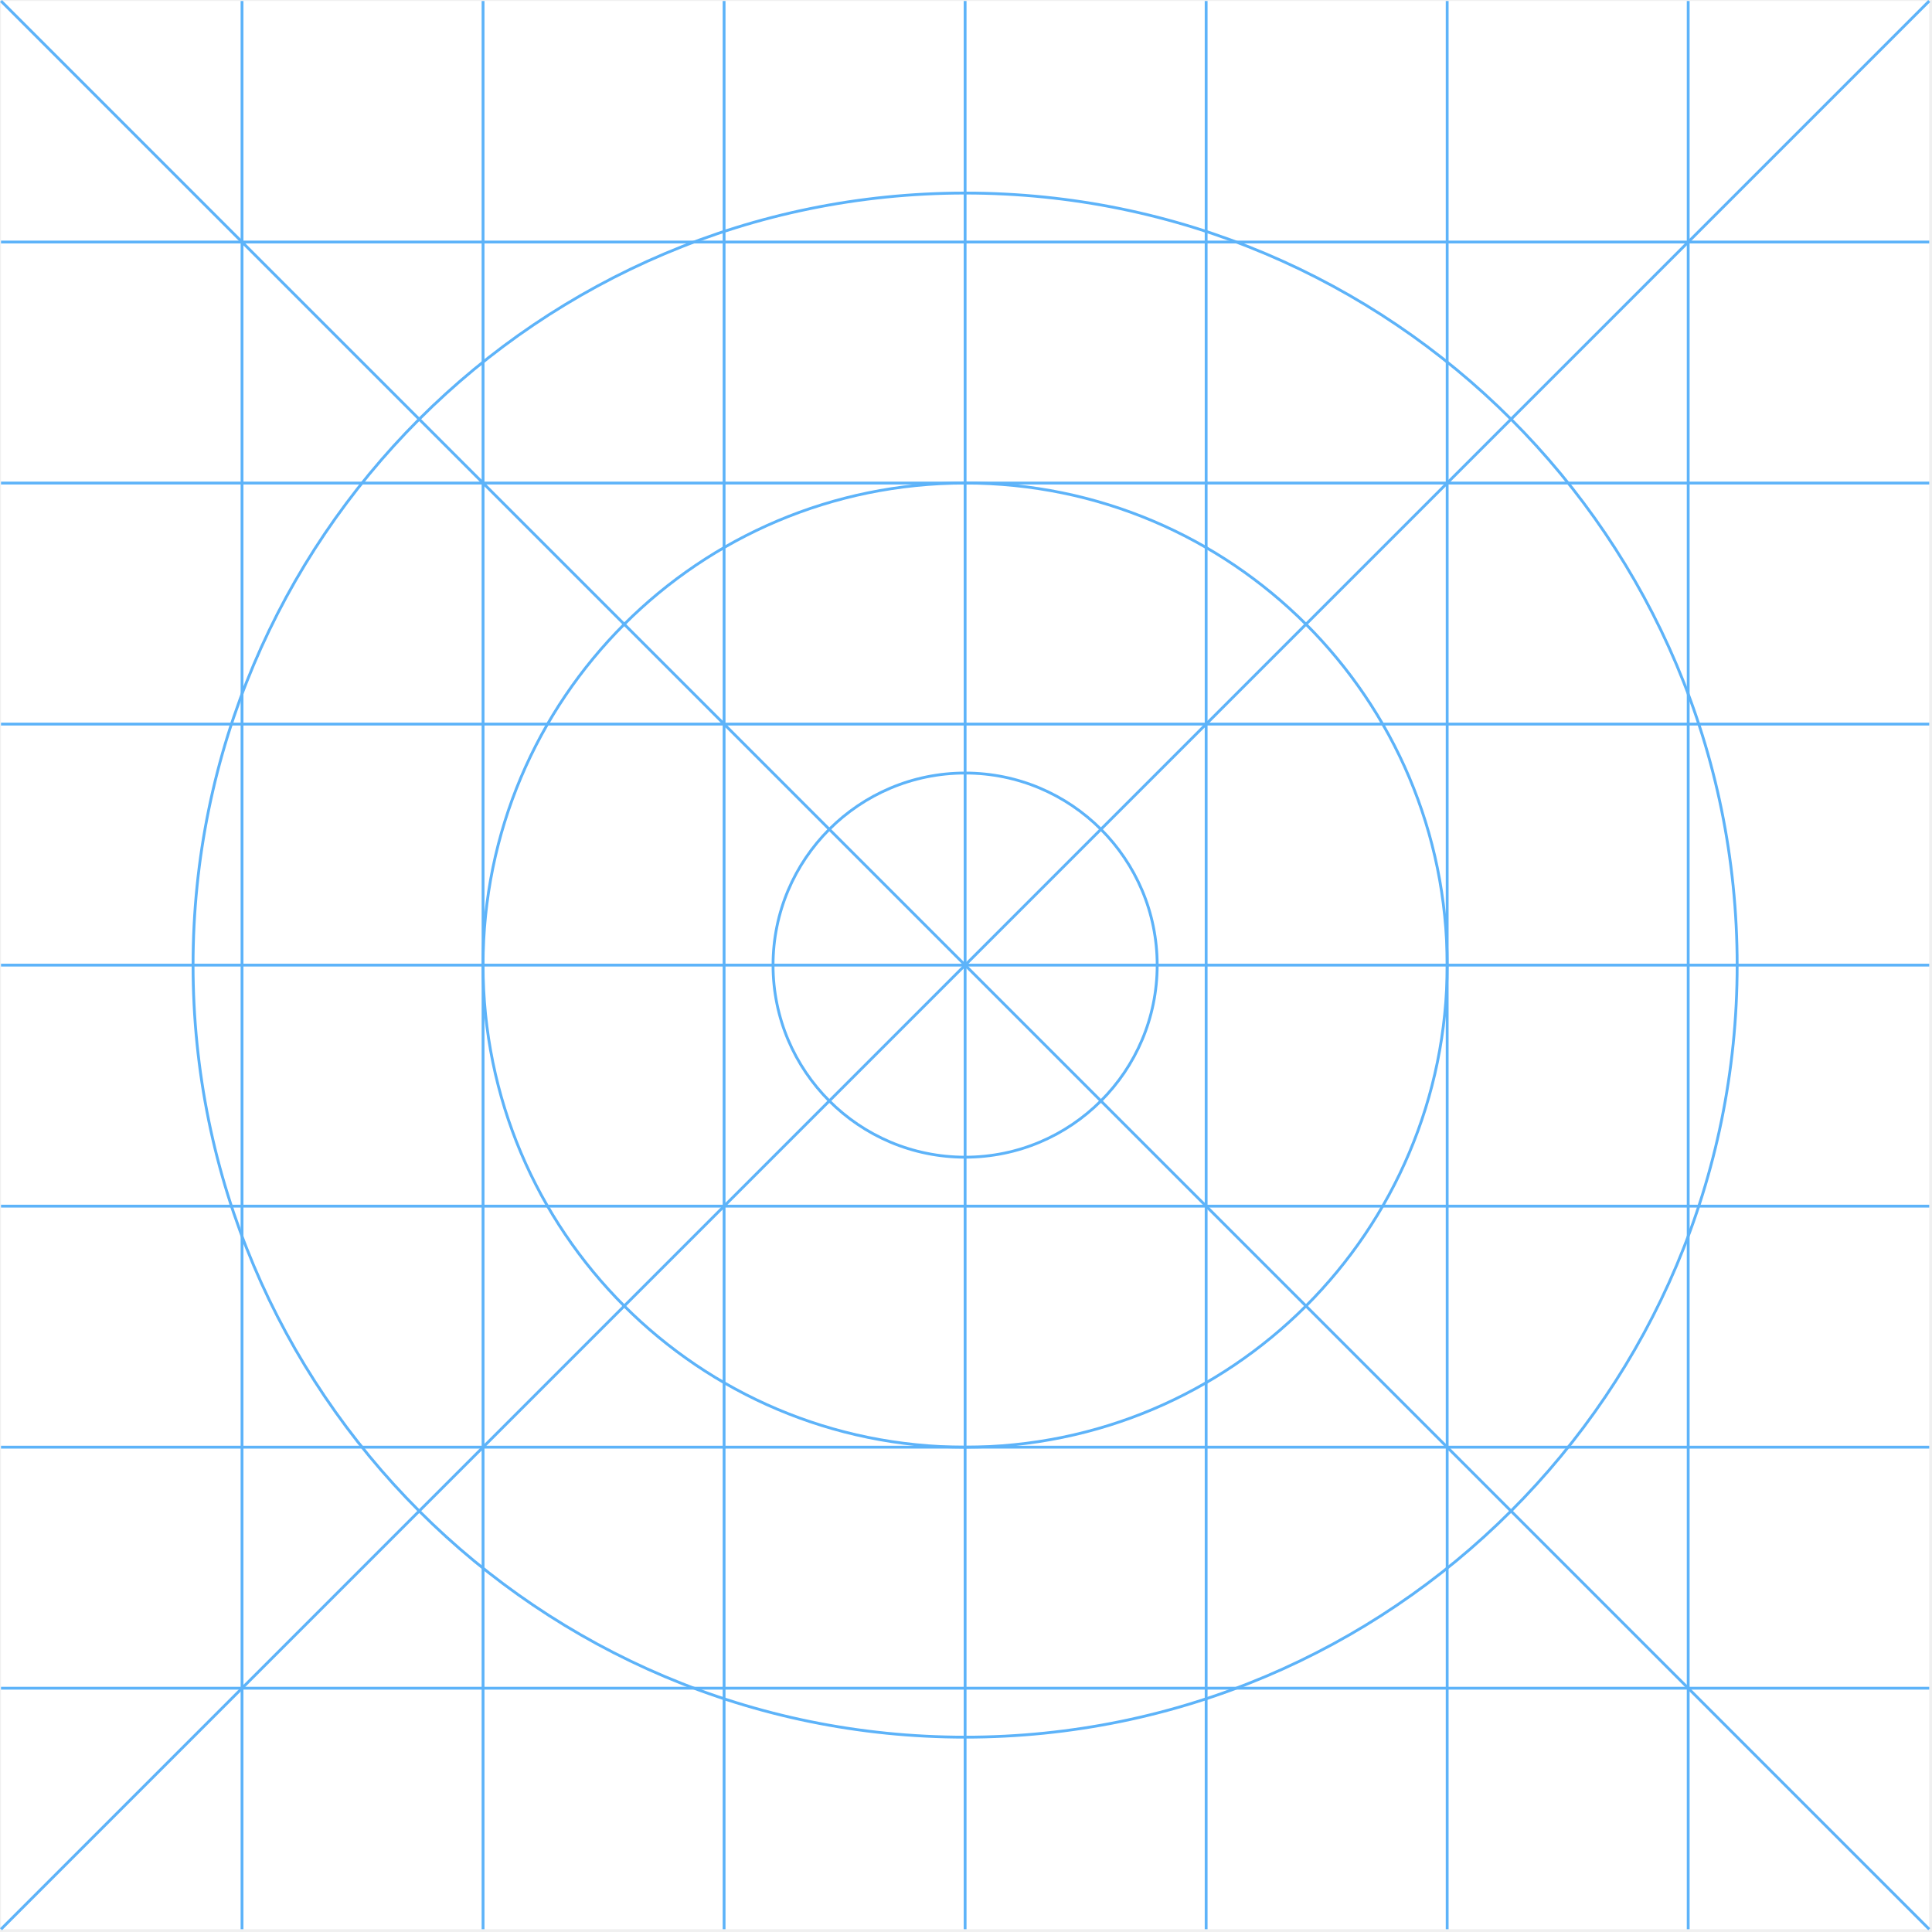
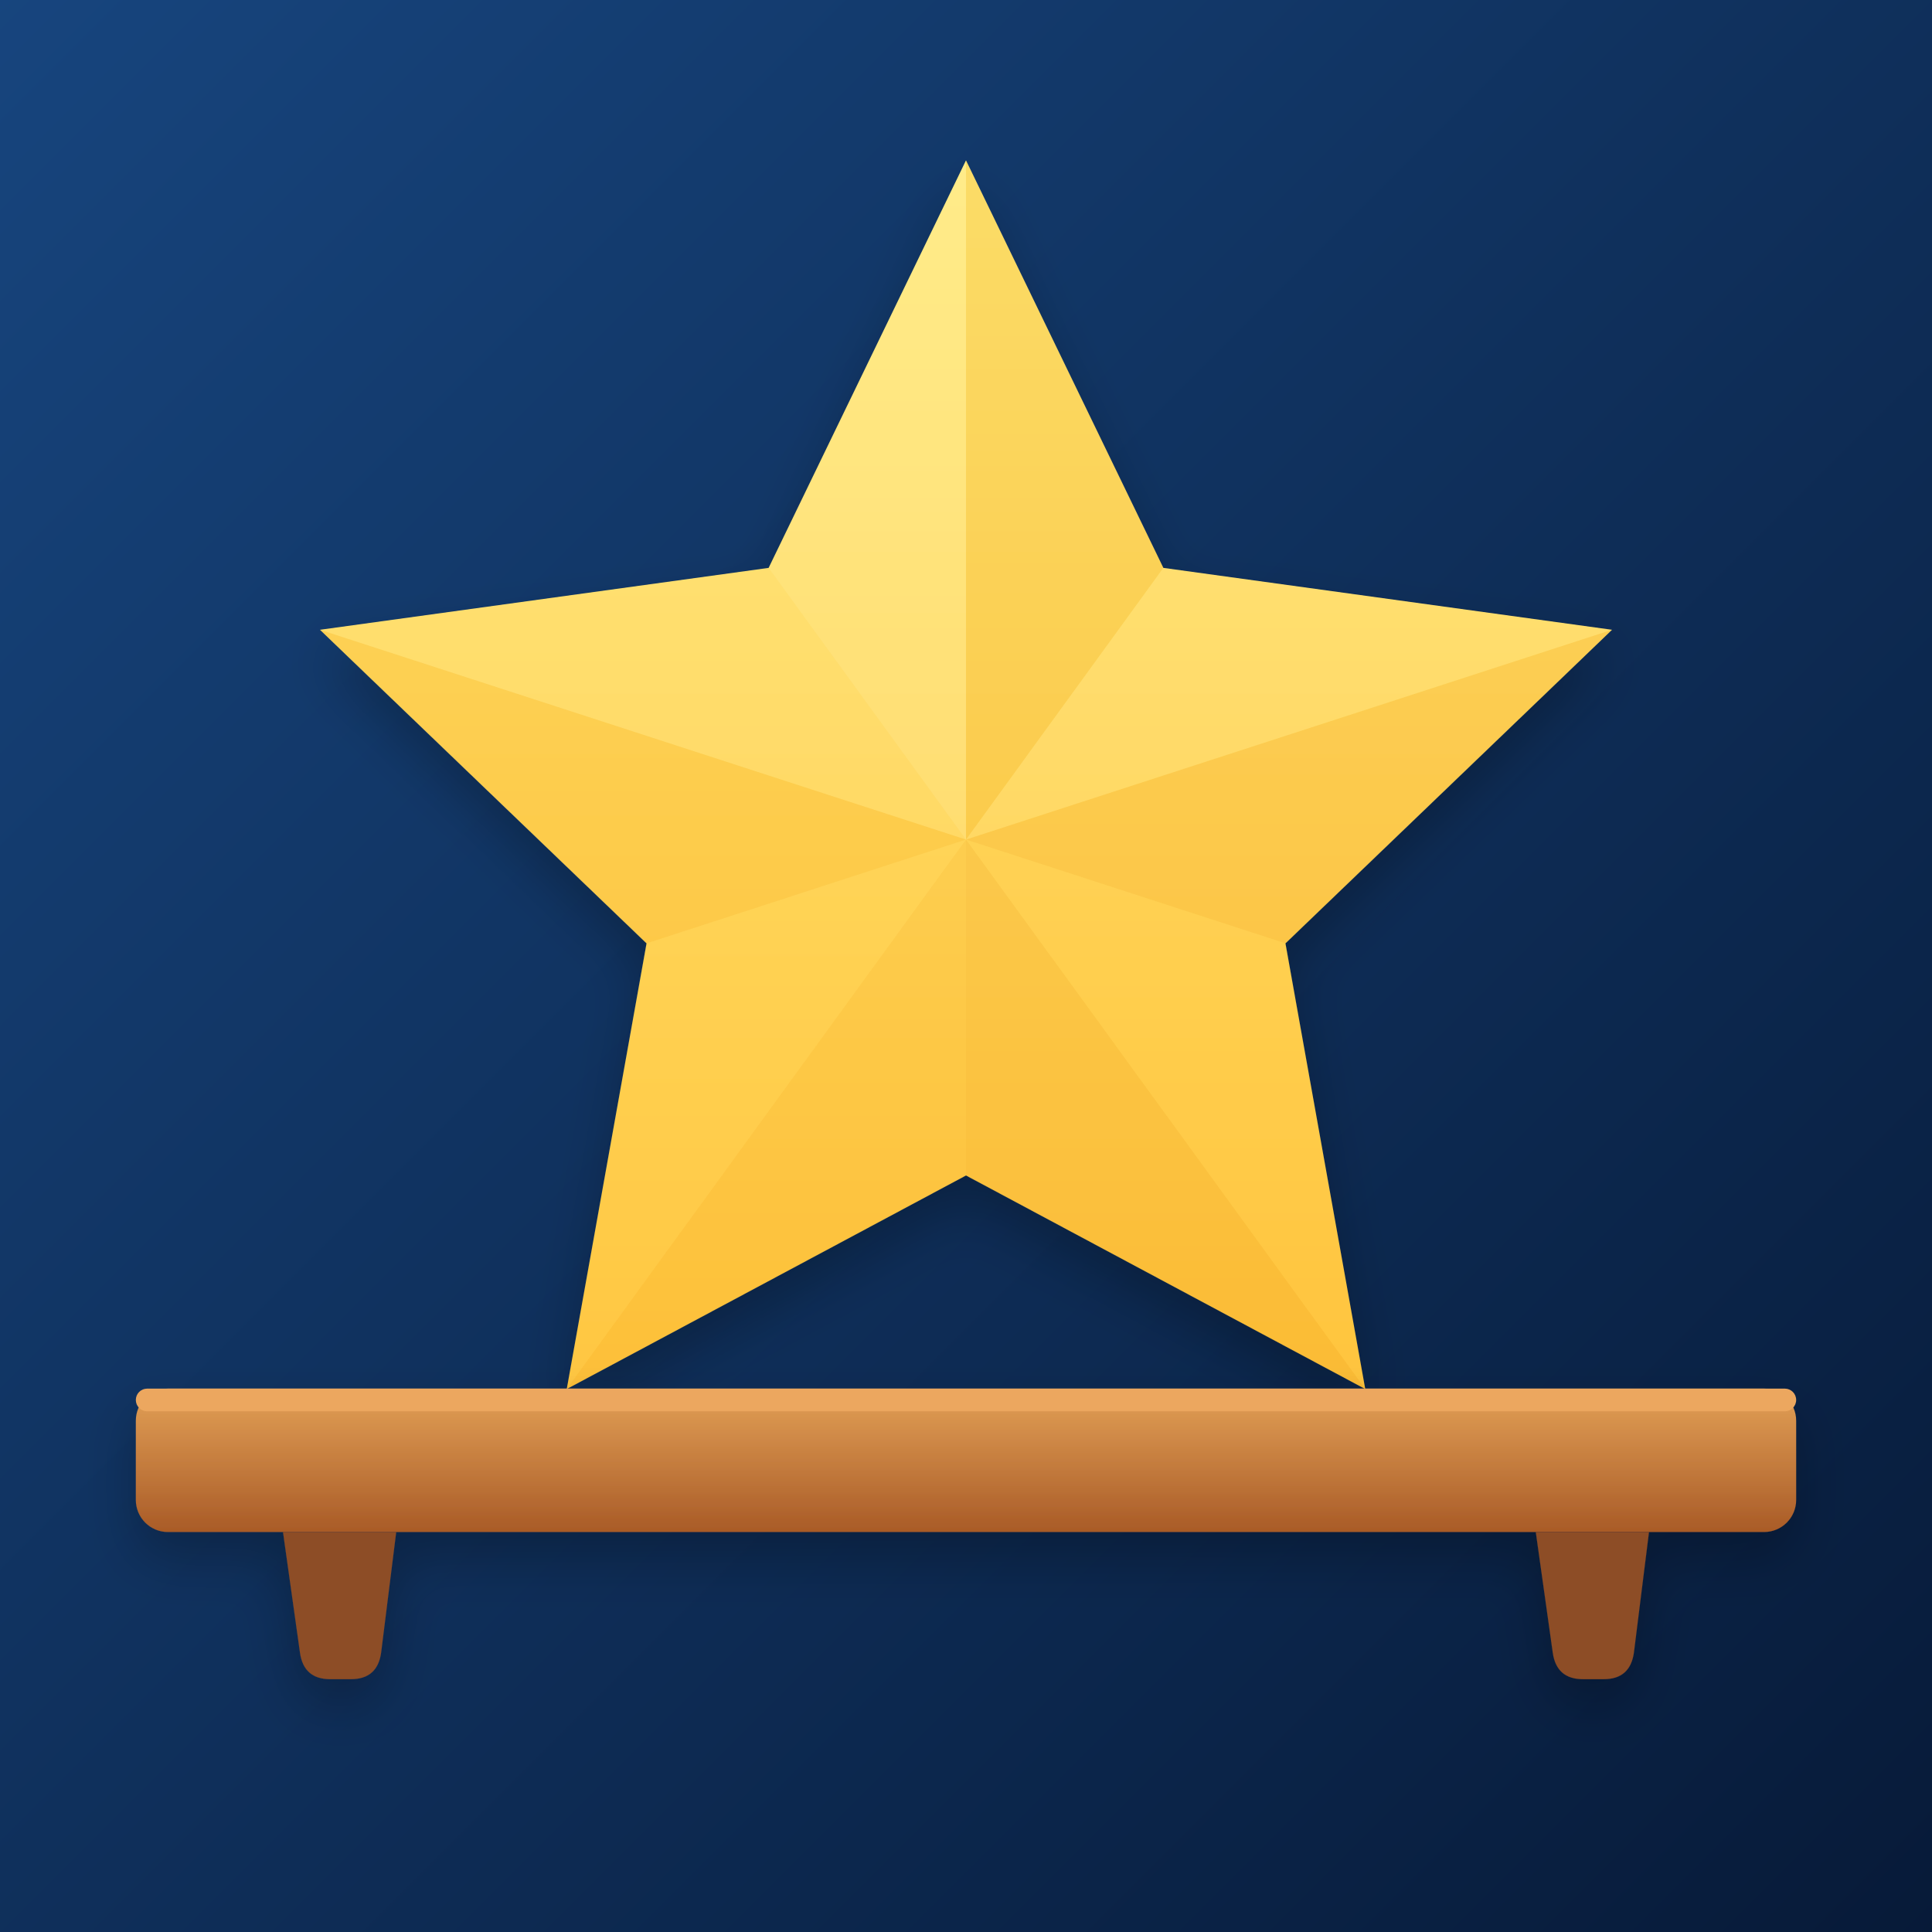
- <svg xmlns="http://www.w3.org/2000/svg" width="1026" height="1026" viewBox="0 0 1026 1026" fill="none">
-   <rect width="1024" height="1024" transform="translate(0.53033 0.530334)" fill="white" style="fill:white;fill-opacity:1;" />
-   <path d="M1024.53 896.53H0.53" stroke="#5DB3F9" style="stroke:#5DB3F9;stroke:color(display-p3 0.365 0.702 0.977);stroke-opacity:1;" stroke-width="1.5" stroke-miterlimit="10" />
-   <path d="M1024.53 768.53H0.53" stroke="#5DB3F9" style="stroke:#5DB3F9;stroke:color(display-p3 0.365 0.702 0.977);stroke-opacity:1;" stroke-width="1.5" stroke-miterlimit="10" />
-   <path d="M1024.53 640.53H0.53" stroke="#5DB3F9" style="stroke:#5DB3F9;stroke:color(display-p3 0.365 0.702 0.977);stroke-opacity:1;" stroke-width="1.5" stroke-miterlimit="10" />
-   <path d="M1024.53 512.53H0.53" stroke="#5DB3F9" style="stroke:#5DB3F9;stroke:color(display-p3 0.365 0.702 0.977);stroke-opacity:1;" stroke-width="1.5" stroke-miterlimit="10" />
-   <path d="M1024.53 384.53H0.53" stroke="#5DB3F9" style="stroke:#5DB3F9;stroke:color(display-p3 0.365 0.702 0.977);stroke-opacity:1;" stroke-width="1.5" stroke-miterlimit="10" />
-   <path d="M1024.53 256.53H0.53" stroke="#5DB3F9" style="stroke:#5DB3F9;stroke:color(display-p3 0.365 0.702 0.977);stroke-opacity:1;" stroke-width="1.5" stroke-miterlimit="10" />
-   <path d="M1024.53 128.53H0.53" stroke="#5DB3F9" style="stroke:#5DB3F9;stroke:color(display-p3 0.365 0.702 0.977);stroke-opacity:1;" stroke-width="1.5" stroke-miterlimit="10" />
-   <path d="M896.53 1024.53V0.53" stroke="#5DB3F9" style="stroke:#5DB3F9;stroke:color(display-p3 0.365 0.702 0.977);stroke-opacity:1;" stroke-width="1.5" stroke-miterlimit="10" />
-   <path d="M768.53 1024.53V0.53" stroke="#5DB3F9" style="stroke:#5DB3F9;stroke:color(display-p3 0.365 0.702 0.977);stroke-opacity:1;" stroke-width="1.5" stroke-miterlimit="10" />
-   <path d="M640.53 1024.53V0.53" stroke="#5DB3F9" style="stroke:#5DB3F9;stroke:color(display-p3 0.365 0.702 0.977);stroke-opacity:1;" stroke-width="1.5" stroke-miterlimit="10" />
-   <path d="M512.53 1024.53V0.53" stroke="#5DB3F9" style="stroke:#5DB3F9;stroke:color(display-p3 0.365 0.702 0.977);stroke-opacity:1;" stroke-width="1.5" stroke-miterlimit="10" />
-   <path d="M384.53 1024.53V0.53" stroke="#5DB3F9" style="stroke:#5DB3F9;stroke:color(display-p3 0.365 0.702 0.977);stroke-opacity:1;" stroke-width="1.5" stroke-miterlimit="10" />
-   <path d="M256.53 1024.53V0.53" stroke="#5DB3F9" style="stroke:#5DB3F9;stroke:color(display-p3 0.365 0.702 0.977);stroke-opacity:1;" stroke-width="1.5" stroke-miterlimit="10" />
-   <path d="M128.53 1024.53V0.53" stroke="#5DB3F9" style="stroke:#5DB3F9;stroke:color(display-p3 0.365 0.702 0.977);stroke-opacity:1;" stroke-width="1.5" stroke-miterlimit="10" />
-   <path d="M1024.53 0.53L0.53 1024.53" stroke="#5DB3F9" style="stroke:#5DB3F9;stroke:color(display-p3 0.365 0.702 0.977);stroke-opacity:1;" stroke-width="1.5" stroke-miterlimit="10" />
-   <path d="M1024.53 1024.53L0.53 0.53" stroke="#5DB3F9" style="stroke:#5DB3F9;stroke:color(display-p3 0.365 0.702 0.977);stroke-opacity:1;" stroke-width="1.5" stroke-miterlimit="10" />
-   <path d="M512.53 922.53C738.967 922.53 922.53 738.967 922.53 512.53C922.53 286.094 738.967 102.53 512.53 102.53C286.094 102.53 102.53 286.094 102.53 512.53C102.53 738.967 286.094 922.53 512.53 922.53Z" stroke="#5DB3F9" style="stroke:#5DB3F9;stroke:color(display-p3 0.365 0.702 0.977);stroke-opacity:1;" stroke-width="1.5" stroke-miterlimit="10" />
-   <path d="M512.53 768.53C653.915 768.53 768.53 653.915 768.53 512.53C768.53 371.145 653.915 256.53 512.53 256.53C371.145 256.53 256.53 371.145 256.53 512.53C256.53 653.915 371.145 768.53 512.53 768.53Z" stroke="#5DB3F9" style="stroke:#5DB3F9;stroke:color(display-p3 0.365 0.702 0.977);stroke-opacity:1;" stroke-width="1.5" stroke-miterlimit="10" />
-   <path d="M512.53 614.53C568.863 614.53 614.53 568.863 614.53 512.53C614.53 456.197 568.863 410.53 512.53 410.53C456.197 410.53 410.53 456.197 410.53 512.53C410.53 568.863 456.197 614.53 512.53 614.53Z" stroke="#5DB3F9" style="stroke:#5DB3F9;stroke:color(display-p3 0.365 0.702 0.977);stroke-opacity:1;" stroke-width="1.5" stroke-miterlimit="10" />
+ <svg xmlns="http://www.w3.org/2000/svg" viewBox="0 0 1024 1024" role="img" aria-labelledby="title desc">
+   <defs>
+     <linearGradient id="bg" x1="0" y1="0" x2="1" y2="1">
+       <stop offset="0%" stop-color="#17457E" />
+       <stop offset="100%" stop-color="#071A38" />
+     </linearGradient>
+     <linearGradient id="starBase" x1="0" y1="0" x2="0" y2="1">
+       <stop offset="0%" stop-color="#FFE878" />
+       <stop offset="100%" stop-color="#FFC23B" />
+     </linearGradient>
+     <linearGradient id="wood" x1="0" y1="0" x2="0" y2="1">
+       <stop offset="0%" stop-color="#E3A157" />
+       <stop offset="100%" stop-color="#A95B27" />
+     </linearGradient>
+     <filter id="shadow" x="-30%" y="-30%" width="160%" height="170%">
+       <feDropShadow dx="0" dy="14" stdDeviation="14" flood-color="#000000" flood-opacity=".24" />
+     </filter>
+     <clipPath id="starClip">
+       <polygon points="512.0,85.0 616.6,301.0 854.4,333.8 681.3,500.0 723.6,736.2 512.0,623.0 300.4,736.2 342.7,500.0 169.6,333.8 407.4,301.0" />
+     </clipPath>
+   </defs>
+   <rect width="1024" height="1024" fill="url(#bg)" />
+   <polygon points="512.0,85.0 616.6,301.0 854.4,333.8 681.3,500.0 723.6,736.2 512.0,623.0 300.4,736.2 342.7,500.0 169.6,333.8 407.4,301.0" fill="url(#starBase)" filter="url(#shadow)" />
+   <g clip-path="url(#starClip)">
+     <path d="M512 85 L512 445 L407.4 301.0 Z" fill="#FFF4B2" opacity=".30" />
+     <path d="M512 85 L616.6 301.0 L512 445 Z" fill="#EAA51B" opacity=".18" />
+     <path d="M169.6 333.8 L407.4 301.0 L512 445 Z" fill="#FFF0A2" opacity=".20" />
+     <path d="M169.6 333.8 L342.7 500.0 L512 445 Z" fill="#F4B126" opacity=".22" />
+     <path d="M854.4 333.8 L616.6 301.0 L512 445 Z" fill="#FFF1A8" opacity=".18" />
+     <path d="M854.4 333.8 L681.3 500.0 L512 445 Z" fill="#EFA21C" opacity=".20" />
+     <path d="M300.4 736.2 L342.7 500.0 L512 445 Z" fill="#FFD85B" opacity=".19" />
+     <path d="M300.4 736.2 L512.0 623.0 L512 445 Z" fill="#F5B128" opacity=".17" />
+     <path d="M723.6 736.2 L681.3 500.0 L512 445 Z" fill="#FFCF49" opacity=".18" />
+     <path d="M723.6 736.2 L512.0 623.0 L512 445 Z" fill="#E99A15" opacity=".18" />
+   </g>
+   <g filter="url(#shadow)">
+     <rect x="72" y="736" width="880" height="76" rx="17" fill="url(#wood)" />
+     <rect x="72" y="736" width="880" height="12" rx="6" fill="#ECA75E" />
+     <path d="M150 812H210L202 876Q200 890 186 890H175Q161 890 159 876Z" fill="#8D4D25" />
+     <path d="M814 812H874L866 876Q864 890 850 890H839Q825 890 823 876Z" fill="#8D4D25" />
+   </g>
</svg>
